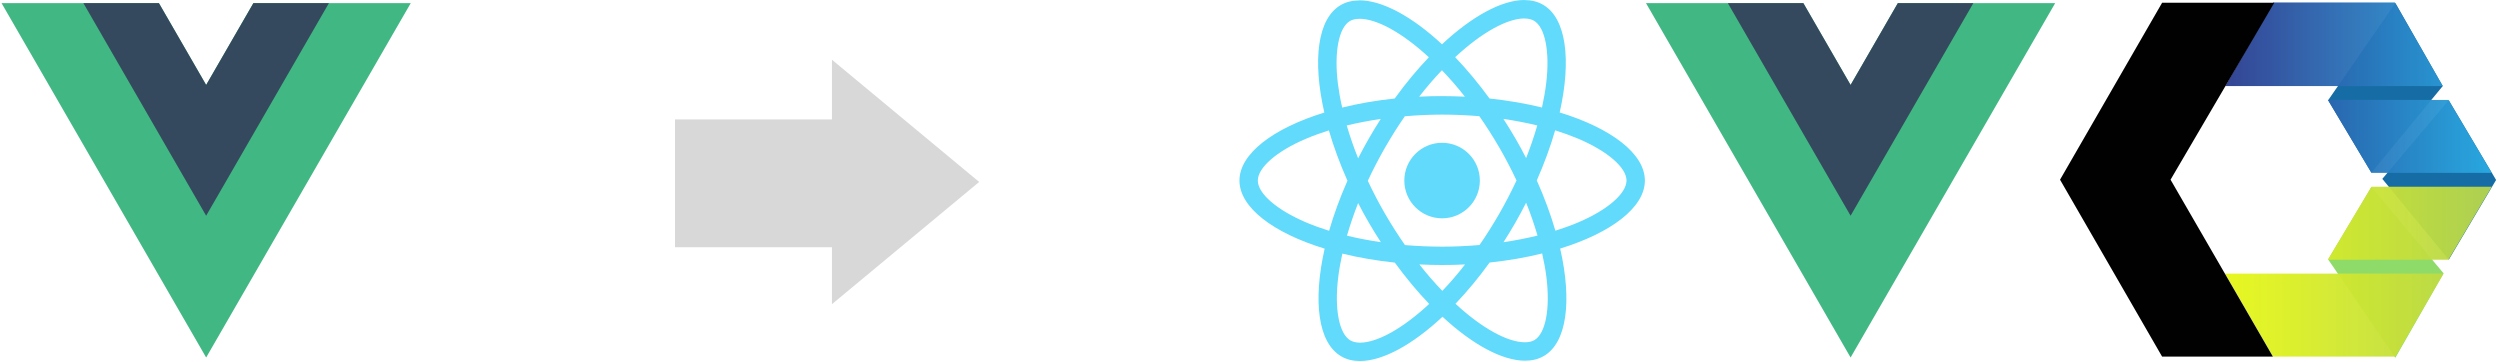
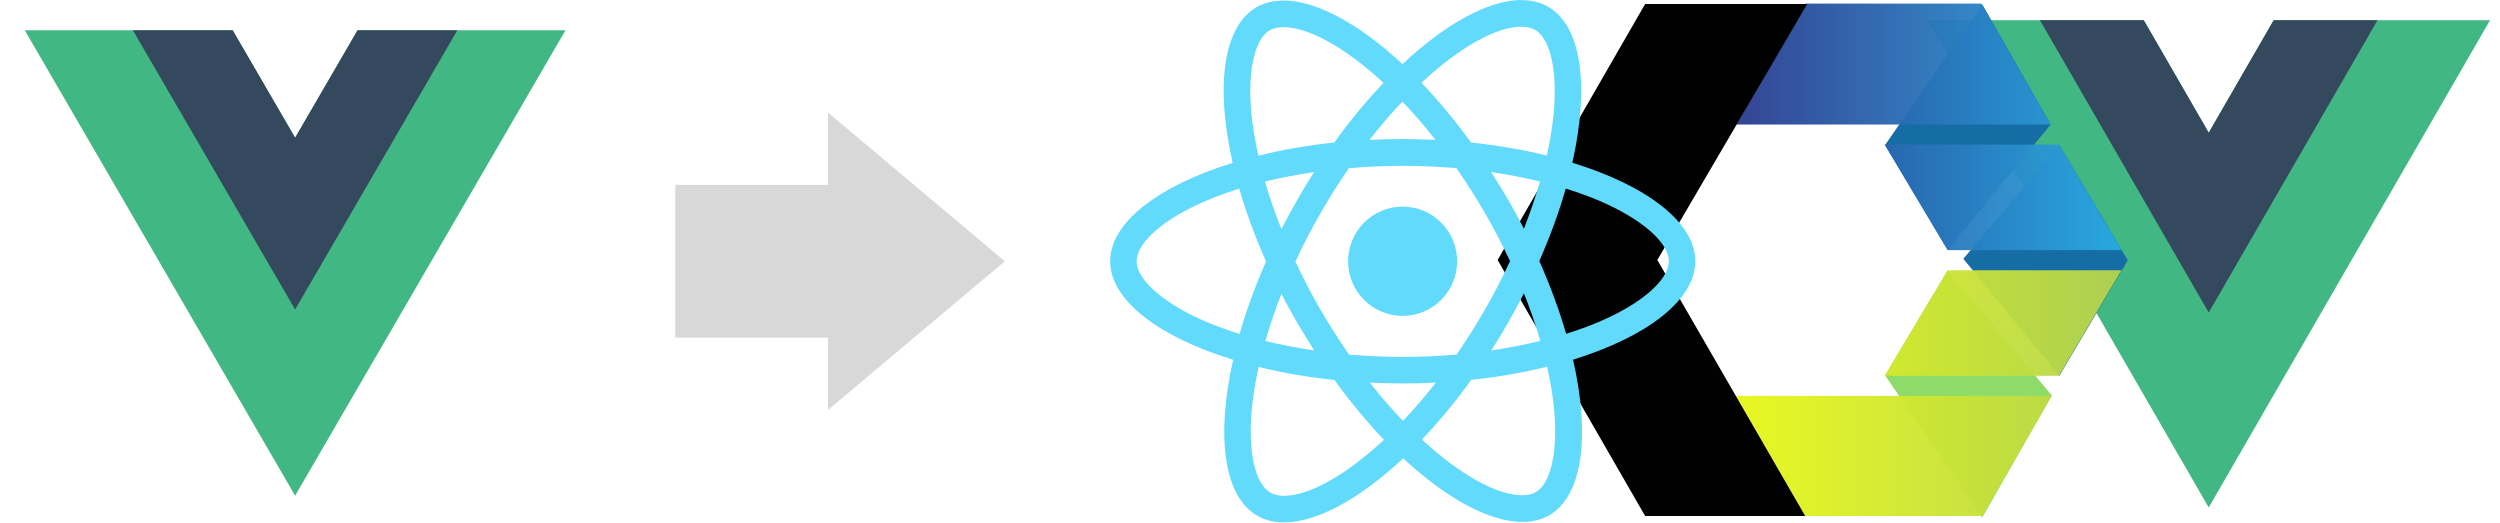
- <svg xmlns="http://www.w3.org/2000/svg" width="900px" height="130px" viewBox="0 0 900 130" version="1.1">
+ <svg xmlns="http://www.w3.org/2000/svg" width="622px" height="130px" viewBox="0 0 622 130" version="1.1">
  <defs>
    <linearGradient x1="-8.1118488e-07%" y1="50%" x2="100%" y2="50%" id="linearGradient-1">
      <stop stop-color="#2A3B8F" offset="0%" />
      <stop stop-color="#29ABE2" offset="100%" />
    </linearGradient>
    <linearGradient x1="100%" y1="50%" x2="-2.75984695e-06%" y2="50%" id="linearGradient-2">
      <stop stop-color="#B4D44E" offset="0%" />
      <stop stop-color="#E7F716" offset="100%" />
    </linearGradient>
  </defs>
-   <g id="Artboard" stroke="none" stroke-width="1" fill="none" fill-rule="evenodd">
-     <g id="Vue.js_Logo_2" fill-rule="nonzero">
-       <g id="Group" transform="translate(74.67054, 64.91277) scale(-1, 1) rotate(-180) translate(-74.67054, -64.91277) translate(0.38668, 0.383359)">
-         <g transform="translate(0.045021, 0.007503)" fill="#41B883" id="Shape">
-           <polygon points="90.791 128.308 73.782 98.847 56.772 128.308 0.128 128.308 73.782 0.735 147.435 128.308" />
+   <g id="tmp_header" stroke="none" stroke-width="1" fill="none" fill-rule="evenodd">
+     <g id="Vue.js_Logo_2" transform="translate(6, 6)" fill-rule="nonzero">
+       <g id="Group" transform="translate(68, 59) scale(-1, 1) rotate(-180) translate(-68, -59) ">
+         <g transform="translate(0.041118, 0.006811)" fill="#41B883" id="Shape">
+           <polygon points="82.921 116.465 67.386 89.723 51.851 116.465 0.117 116.465 67.386 0.667 134.654 116.465" />
        </g>
-         <g transform="translate(29.30836, 51.03076)" fill="#34495E" id="Shape">
-           <polygon points="61.528 77.285 44.519 47.824 27.509 77.285 0.326 77.285 44.519 0.743 88.711 77.285" />
+         <g transform="translate(26.76759, 46.32023)" fill="#34495E" id="Shape">
+           <polygon points="56.194 70.151 40.659 43.409 25.124 70.151 0.298 70.151 40.659 0.674 81.02 70.151" />
        </g>
      </g>
    </g>
-     <g id="Group-3" transform="translate(446, 0)" fill-rule="nonzero">
-       <g id="Vue.js_Logo_2-Copy" transform="translate(146, 0)">
-         <g id="Group" transform="translate(74.67054, 64.91277) scale(-1, 1) rotate(-180) translate(-74.67054, -64.91277) translate(0.38668, 0.383359)">
-           <g transform="translate(0.045021, 0.007503)" fill="#41B883" id="Shape">
-             <polygon points="90.791 128.308 73.782 98.847 56.772 128.308 0.128 128.308 73.782 0.735 147.435 128.308" />
-           </g>
-           <g transform="translate(29.30836, 51.03076)" fill="#34495E" id="Shape">
-             <polygon points="61.528 77.285 44.519 47.824 27.509 77.285 0.326 77.285 44.519 0.743 88.711 77.285" />
-           </g>
+     <g id="Vue.js_Logo_2-Copy" transform="translate(479, 3)" fill-rule="nonzero">
+       <g id="Group" transform="translate(71.36749, 62.46986) scale(-1, 1) rotate(-180) translate(-71.36749, -62.46986) translate(0.367493, 0.96986)">
+         <g transform="translate(0.042787, 0.007131)" fill="#41B883" id="Shape">
+           <polygon points="86.286 121.942 70.121 93.942 53.955 121.942 0.122 121.942 70.121 0.699 140.12 121.942" />
+         </g>
+         <g transform="translate(27.85413, 48.4987)" fill="#34495E" id="Shape">
+           <polygon points="58.475 73.45 42.31 45.451 26.144 73.45 0.31 73.45 42.31 0.706 84.309 73.45" />
        </g>
      </g>
-       <g id="React-icon" fill="#61DAFB">
-         <path d="M146.153,65 C146.153,55.332 134.046,46.169 115.483,40.487 C119.767,21.568 117.863,6.515 109.474,1.696 C107.54,0.565 105.279,0.03 102.81,0.03 L102.81,6.664 C104.178,6.664 105.279,6.931 106.201,7.437 C110.247,9.757 112.002,18.593 110.634,29.957 C110.307,32.753 109.771,35.698 109.117,38.703 C103.286,37.275 96.92,36.174 90.227,35.46 C86.211,29.957 82.046,24.959 77.851,20.586 C87.549,11.572 96.652,6.634 102.84,6.634 L102.84,0 C102.84,0 102.84,0 102.84,0 C94.659,0 83.95,5.831 73.121,15.945 C62.293,5.89 51.584,0.119 43.403,0.119 L43.403,6.753 C49.561,6.753 58.693,11.661 68.391,20.616 C64.227,24.989 60.062,29.957 56.105,35.46 C49.382,36.174 43.016,37.275 37.185,38.732 C36.501,35.757 35.995,32.872 35.638,30.105 C34.24,18.741 35.966,9.906 39.982,7.556 C40.874,7.021 42.034,6.783 43.403,6.783 L43.403,0.149 C43.403,0.149 43.403,0.149 43.403,0.149 C40.904,0.149 38.643,0.684 36.68,1.815 C28.32,6.634 26.446,21.657 30.76,40.517 C12.256,46.229 0.208,55.362 0.208,65 C0.208,74.668 12.316,83.831 30.879,89.513 C26.595,108.432 28.499,123.485 36.888,128.304 C38.822,129.435 41.082,129.97 43.581,129.97 C51.762,129.97 62.471,124.14 73.3,114.025 C84.128,124.08 94.838,129.851 103.018,129.851 C105.517,129.851 107.778,129.316 109.741,128.185 C118.101,123.366 119.975,108.343 115.661,89.483 C134.105,83.801 146.153,74.638 146.153,65 Z M107.421,45.158 C106.32,48.995 104.952,52.952 103.405,56.908 C102.185,54.529 100.906,52.149 99.508,49.769 C98.14,47.389 96.682,45.069 95.224,42.808 C99.449,43.432 103.524,44.206 107.421,45.158 Z M93.796,76.84 C91.476,80.856 89.096,84.664 86.627,88.204 C82.195,88.59 77.703,88.799 73.181,88.799 C68.689,88.799 64.197,88.59 59.794,88.233 C57.325,84.693 54.915,80.915 52.595,76.929 C50.334,73.032 48.281,69.076 46.407,65.089 C48.252,61.103 50.334,57.117 52.565,53.22 C54.886,49.204 57.265,45.396 59.735,41.856 C64.167,41.469 68.659,41.261 73.181,41.261 C77.673,41.261 82.165,41.469 86.568,41.826 C89.037,45.366 91.446,49.144 93.767,53.13 C96.027,57.027 98.08,60.984 99.954,64.97 C98.08,68.957 96.027,72.943 93.796,76.84 Z M103.405,72.973 C105.011,76.959 106.38,80.945 107.51,84.812 C103.613,85.764 99.508,86.568 95.254,87.192 C96.712,84.902 98.169,82.551 99.538,80.142 C100.906,77.762 102.185,75.352 103.405,72.973 Z M73.24,104.714 C70.474,101.858 67.707,98.675 64.97,95.195 C67.648,95.314 70.384,95.403 73.151,95.403 C75.947,95.403 78.714,95.343 81.421,95.195 C78.744,98.675 75.977,101.858 73.24,104.714 Z M51.108,87.192 C46.883,86.568 42.808,85.794 38.911,84.842 C40.011,81.005 41.38,77.048 42.927,73.092 C44.146,75.471 45.426,77.851 46.824,80.231 C48.222,82.611 49.65,84.931 51.108,87.192 Z M73.092,25.286 C75.858,28.142 78.625,31.325 81.362,34.805 C78.684,34.686 75.947,34.597 73.181,34.597 C70.384,34.597 67.618,34.657 64.911,34.805 C67.588,31.325 70.355,28.142 73.092,25.286 Z M51.078,42.808 C49.62,45.098 48.162,47.449 46.794,49.858 C45.426,52.238 44.146,54.618 42.927,56.998 C41.32,53.011 39.952,49.025 38.822,45.158 C42.719,44.236 46.824,43.432 51.078,42.808 Z M24.156,80.053 C13.625,75.561 6.812,69.67 6.812,65 C6.812,60.33 13.625,54.41 24.156,49.947 C26.714,48.847 29.51,47.865 32.396,46.943 C34.092,52.773 36.323,58.842 39.089,65.059 C36.352,71.247 34.151,77.286 32.485,83.087 C29.54,82.165 26.744,81.153 24.156,80.053 Z M40.16,122.563 C36.114,120.243 34.359,111.407 35.728,100.043 C36.055,97.247 36.59,94.302 37.245,91.297 C43.076,92.725 49.442,93.826 56.135,94.54 C60.151,100.043 64.316,105.041 68.51,109.414 C58.812,118.428 49.709,123.366 43.522,123.366 C42.183,123.336 41.053,123.069 40.16,122.563 Z M110.723,99.895 C112.121,111.259 110.396,120.094 106.38,122.444 C105.487,122.979 104.327,123.217 102.959,123.217 C96.801,123.217 87.668,118.309 77.97,109.355 C82.135,104.982 86.3,100.014 90.256,94.51 C96.979,93.796 103.346,92.696 109.176,91.238 C109.86,94.243 110.396,97.128 110.723,99.895 Z M122.176,80.053 C119.618,81.153 116.822,82.135 113.936,83.057 C112.24,77.227 110.009,71.158 107.243,64.941 C109.979,58.753 112.181,52.714 113.847,46.913 C116.792,47.835 119.588,48.847 122.206,49.947 C132.737,54.439 139.549,60.33 139.549,65 C139.519,69.67 132.707,75.59 122.176,80.053 Z" id="Shape" />
-         <circle id="Oval" cx="73.151" cy="65" r="13.595" />
-       </g>
-       <g id="webcomponents-official" transform="translate(295, 0)">
-         <polygon id="Shape" fill="#166DA5" points="157.594 64.786 140.544 93.497 116.634 64.394 140.544 36.074" />
-         <polygon id="Shape" fill="#8FDB69" points="138.682 98.396 112.715 67.333 97.134 93.399 121.338 128.774" />
-         <polygon id="Shape" fill="#166DA5" points="138.388 30.979 112.715 62.14 97.134 36.074 121.338 1.092" />
-         <path d="M60.094,30.979 L138.388,30.979 L121.142,0.896 L77.34,0.896 L60.094,30.979 Z M112.715,62.238 L156.026,62.238 L140.446,35.976 L97.036,35.976 L112.715,62.238 Z" id="Shape" fill="url(#linearGradient-1)" opacity="0.95" />
-         <path d="M138.682,98.494 L59.996,98.494 L77.242,128.382 L121.338,128.382 L138.682,98.494 Z M112.715,67.235 L156.026,67.235 L140.446,93.497 L97.036,93.497 L112.715,67.235 Z" id="Shape" fill="url(#linearGradient-2)" opacity="0.95" />
-         <polygon id="Shape" fill="#010101" points="77.242 128.382 40.397 64.688 77.732 0.994 37.36 0.994 0.613 64.688 37.36 128.382" />
-       </g>
    </g>
-     <g id="Group-2" transform="translate(243, 21)" fill="#D8D8D8">
-       <rect id="Rectangle" x="0" y="22" width="70" height="46" />
-       <polygon id="Triangle" transform="translate(83, 44.5) rotate(90) translate(-83, -44.5) " points="83 18 127 71 39 71" />
+     <g id="webcomponents-official" transform="translate(372, 0)" fill-rule="nonzero">
+       <polygon id="Shape" fill="#166DA5" points="157.388 64.786 140.36 93.497 116.481 64.394 140.36 36.074" />
+       <polygon id="Shape" fill="#8FDB69" points="138.5 98.396 112.567 67.333 97.007 93.399 121.179 128.774" />
+       <polygon id="Shape" fill="#166DA5" points="138.207 30.979 112.567 62.14 97.007 36.074 121.179 1.092" />
+       <path d="M60.015,30.979 L138.207,30.979 L120.983,0.896 L77.238,0.896 L60.015,30.979 Z M112.567,62.238 L155.822,62.238 L140.262,35.976 L96.909,35.976 L112.567,62.238 Z" id="Shape" fill="url(#linearGradient-1)" opacity="0.95" />
+       <path d="M138.5,98.494 L59.917,98.494 L77.141,128.382 L121.179,128.382 L138.5,98.494 Z M112.567,67.235 L155.822,67.235 L140.262,93.497 L96.909,93.497 L112.567,67.235 Z" id="Shape" fill="url(#linearGradient-2)" opacity="0.95" />
+       <polygon id="Shape" fill="#010101" points="77.141 128.382 40.344 64.688 77.63 0.994 37.311 0.994 0.612 64.688 37.311 128.382" />
+     </g>
+     <g id="React-icon" transform="translate(276, 0)" fill="#61DAFB" fill-rule="nonzero">
+       <path d="M145.792,65 C145.792,55.332 133.715,46.169 115.198,40.487 C119.471,21.568 117.572,6.515 109.203,1.696 C107.274,0.565 105.019,0.03 102.556,0.03 L102.556,6.664 C103.921,6.664 105.019,6.931 105.939,7.437 C109.975,9.757 111.726,18.593 110.361,29.957 C110.034,32.753 109.5,35.698 108.847,38.703 C103.031,37.275 96.68,36.174 90.004,35.46 C85.998,29.957 81.843,24.959 77.659,20.586 C87.333,11.572 96.413,6.634 102.586,6.634 L102.586,0 C102.586,0 102.586,0 102.586,0 C94.425,0 83.742,5.831 72.941,15.945 C62.139,5.89 51.456,0.119 43.296,0.119 L43.296,6.753 C49.438,6.753 58.548,11.661 68.222,20.616 C64.068,24.989 59.913,29.957 55.967,35.46 C49.26,36.174 42.91,37.275 37.093,38.732 C36.411,35.757 35.907,32.872 35.55,30.105 C34.156,18.741 35.877,9.906 39.883,7.556 C40.773,7.021 41.93,6.783 43.296,6.783 L43.296,0.149 C43.296,0.149 43.296,0.149 43.296,0.149 C40.803,0.149 38.548,0.684 36.589,1.815 C28.25,6.634 26.381,21.657 30.684,40.517 C12.226,46.229 0.208,55.362 0.208,65 C0.208,74.668 12.285,83.831 30.802,89.513 C26.529,108.432 28.428,123.485 36.797,128.304 C38.726,129.435 40.981,129.97 43.474,129.97 C51.634,129.97 62.317,124.14 73.119,114.025 C83.92,124.08 94.603,129.851 102.764,129.851 C105.257,129.851 107.512,129.316 109.47,128.185 C117.809,123.366 119.678,108.343 115.376,89.483 C133.774,83.801 145.792,74.638 145.792,65 Z M107.156,45.158 C106.058,48.995 104.693,52.952 103.15,56.908 C101.933,54.529 100.657,52.149 99.262,49.769 C97.897,47.389 96.443,45.069 94.989,42.808 C99.203,43.432 103.268,44.206 107.156,45.158 Z M93.565,76.84 C91.25,80.856 88.876,84.664 86.413,88.204 C81.991,88.59 77.511,88.799 73,88.799 C68.519,88.799 64.038,88.59 59.646,88.233 C57.183,84.693 54.78,80.915 52.465,76.929 C50.21,73.032 48.162,69.076 46.293,65.089 C48.133,61.103 50.21,57.117 52.435,53.22 C54.75,49.204 57.124,45.396 59.587,41.856 C64.009,41.469 68.489,41.261 73,41.261 C77.481,41.261 81.962,41.469 86.354,41.826 C88.817,45.366 91.22,49.144 93.535,53.13 C95.79,57.027 97.838,60.984 99.707,64.97 C97.838,68.957 95.79,72.943 93.565,76.84 Z M103.15,72.973 C104.752,76.959 106.117,80.945 107.245,84.812 C103.357,85.764 99.262,86.568 95.019,87.192 C96.473,84.902 97.927,82.551 99.292,80.142 C100.657,77.762 101.933,75.352 103.15,72.973 Z M73.059,104.714 C70.3,101.858 67.54,98.675 64.81,95.195 C67.48,95.314 70.211,95.403 72.97,95.403 C75.76,95.403 78.52,95.343 81.22,95.195 C78.549,98.675 75.789,101.858 73.059,104.714 Z M50.981,87.192 C46.767,86.568 42.702,85.794 38.815,84.842 C39.913,81.005 41.278,77.048 42.821,73.092 C44.037,75.471 45.313,77.851 46.708,80.231 C48.103,82.611 49.527,84.931 50.981,87.192 Z M72.911,25.286 C75.671,28.142 78.43,31.325 81.161,34.805 C78.49,34.686 75.76,34.597 73,34.597 C70.211,34.597 67.451,34.657 64.75,34.805 C67.421,31.325 70.181,28.142 72.911,25.286 Z M50.952,42.808 C49.498,45.098 48.043,47.449 46.678,49.858 C45.313,52.238 44.037,54.618 42.821,56.998 C41.218,53.011 39.853,49.025 38.726,45.158 C42.613,44.236 46.708,43.432 50.952,42.808 Z M24.096,80.053 C13.591,75.561 6.796,69.67 6.796,65 C6.796,60.33 13.591,54.41 24.096,49.947 C26.648,48.847 29.437,47.865 32.316,46.943 C34.007,52.773 36.233,58.842 38.993,65.059 C36.263,71.247 34.067,77.286 32.405,83.087 C29.467,82.165 26.678,81.153 24.096,80.053 Z M40.061,122.563 C36.025,120.243 34.274,111.407 35.639,100.043 C35.966,97.247 36.5,94.302 37.153,91.297 C42.969,92.725 49.32,93.826 55.996,94.54 C60.002,100.043 64.157,105.041 68.341,109.414 C58.667,118.428 49.587,123.366 43.414,123.366 C42.079,123.336 40.951,123.069 40.061,122.563 Z M110.45,99.895 C111.844,111.259 110.123,120.094 106.117,122.444 C105.227,122.979 104.07,123.217 102.704,123.217 C96.562,123.217 87.452,118.309 77.778,109.355 C81.932,104.982 86.087,100.014 90.033,94.51 C96.74,93.796 103.09,92.696 108.907,91.238 C109.589,94.243 110.123,97.128 110.45,99.895 Z M121.874,80.053 C119.322,81.153 116.533,82.135 113.654,83.057 C111.963,77.227 109.737,71.158 106.978,64.941 C109.708,58.753 111.904,52.714 113.565,46.913 C116.503,47.835 119.293,48.847 121.904,49.947 C132.409,54.439 139.204,60.33 139.204,65 C139.175,69.67 132.379,75.59 121.874,80.053 Z" id="Shape" />
+       <ellipse id="Oval" cx="72.97" cy="65" rx="13.561" ry="13.595" />
+     </g>
+     <g id="Group-2" transform="translate(168, 28)" fill="#D8D8D8">
+       <rect id="Rectangle" x="0" y="18" width="49" height="38" />
+       <polygon id="Triangle" transform="translate(60, 37) rotate(90) translate(-60, -37) " points="60 15 97 59 23 59" />
    </g>
  </g>
</svg>
